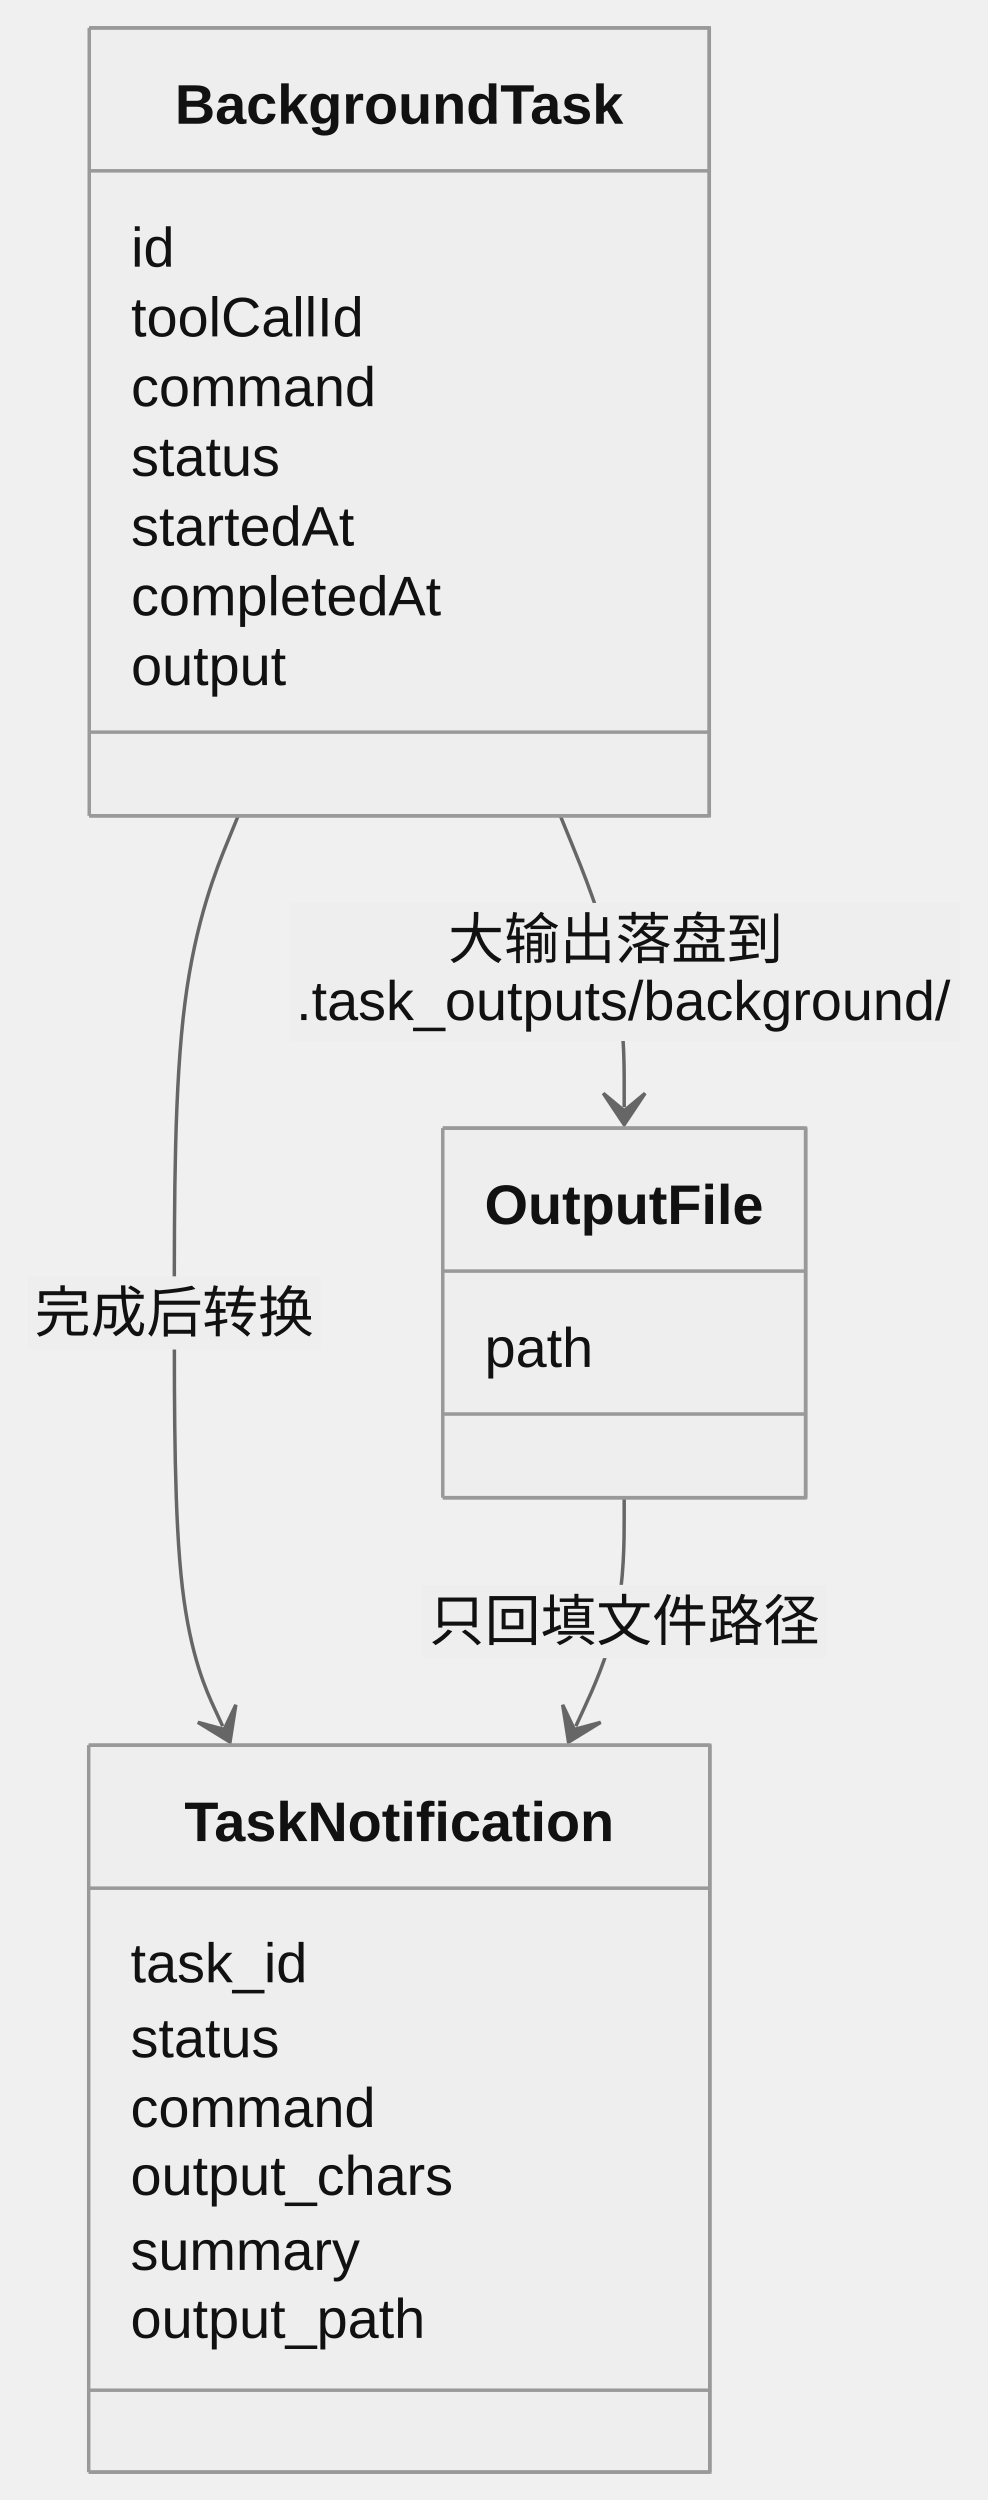
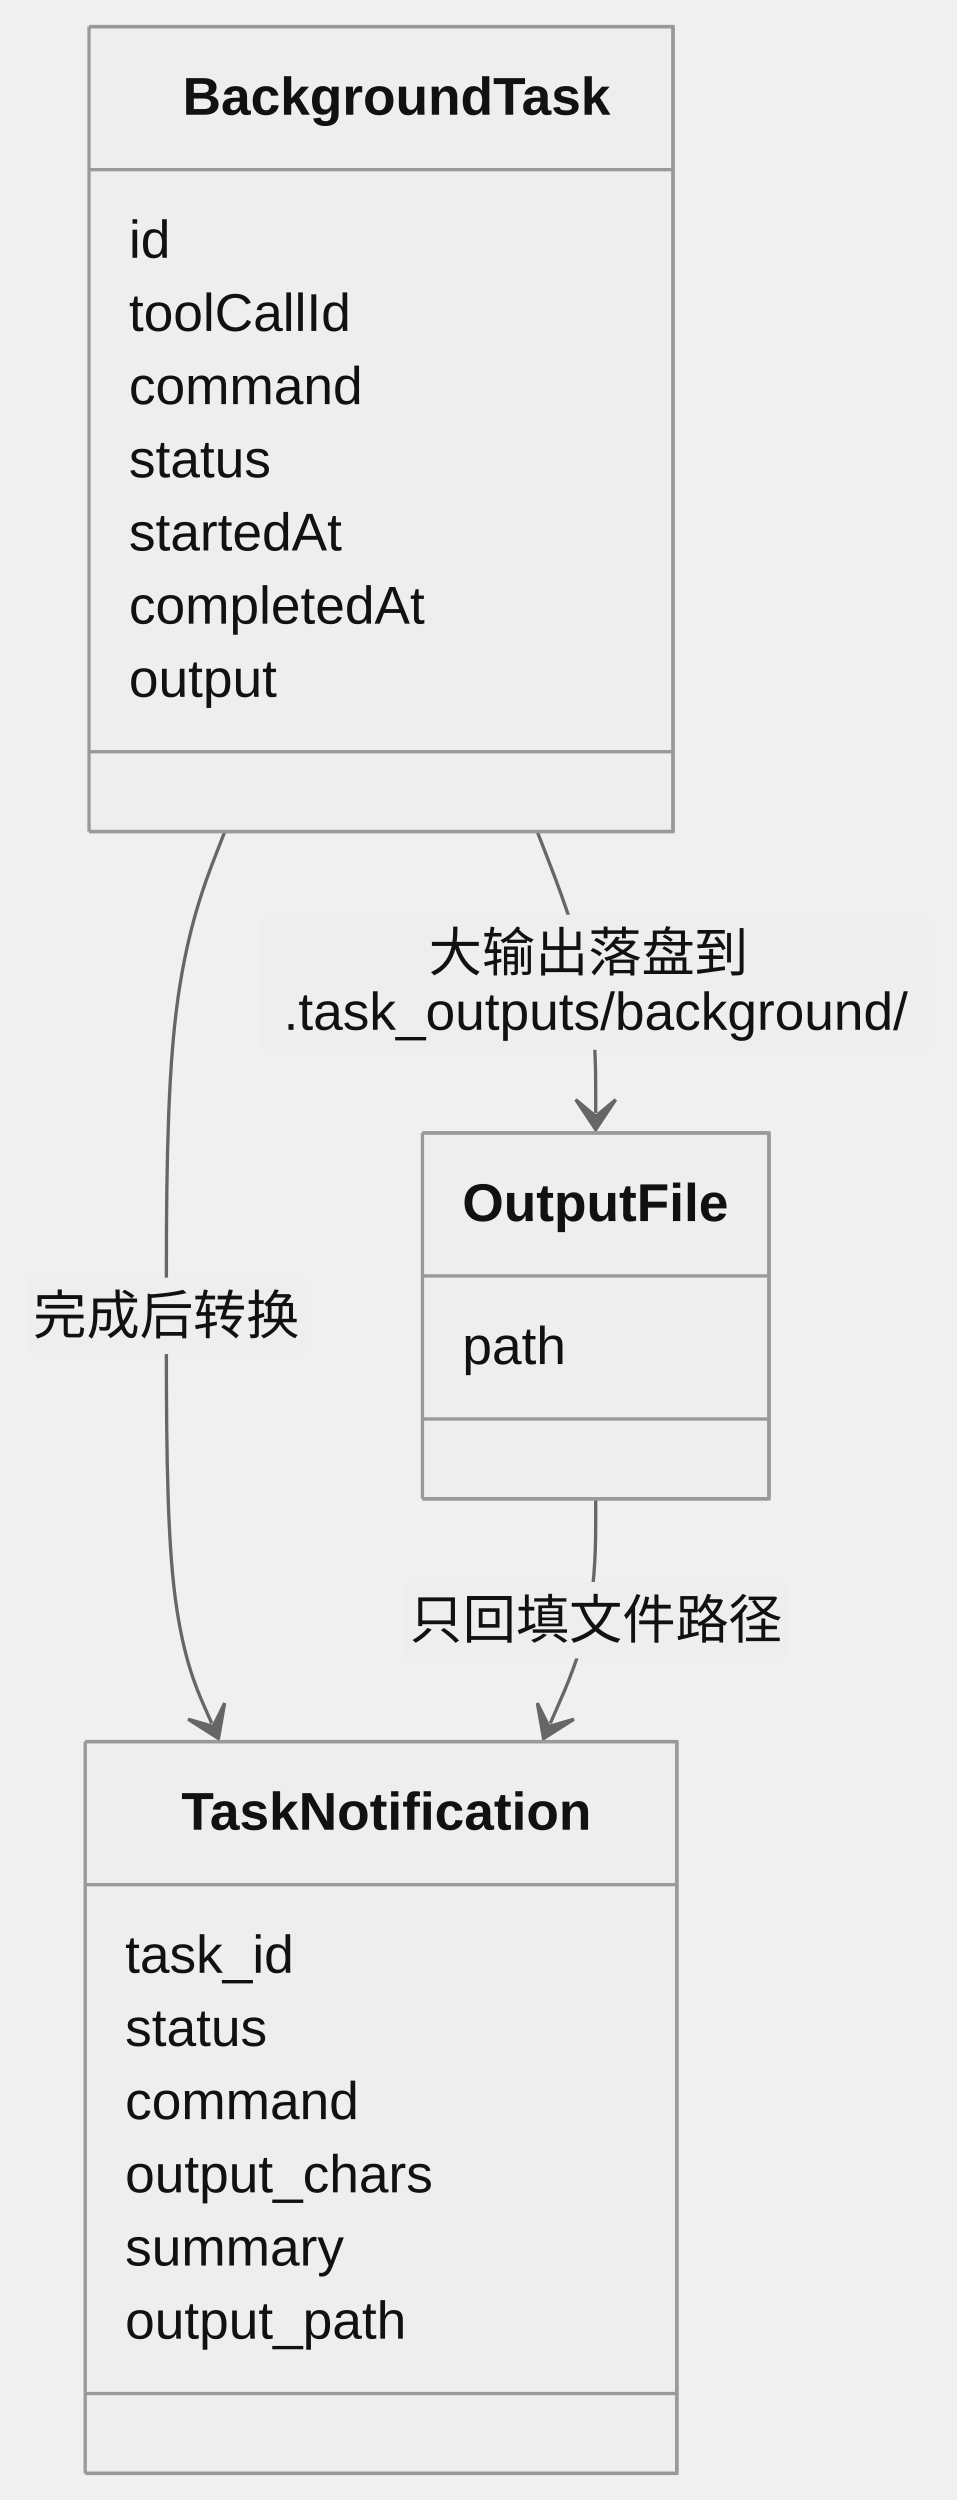
- <svg xmlns="http://www.w3.org/2000/svg" width="283.16" height="717.1" id="my-svg" class="classDiagram" style="max-width: 283.16px; background-color: white;" viewBox="0 0 283.16 717.1" role="graphics-document document" aria-roledescription="class">
-   <style>#my-svg{font-family:"trebuchet ms",verdana,arial,sans-serif;font-size:16px;fill:#000000;}@keyframes edge-animation-frame{from{stroke-dashoffset:0;}}@keyframes dash{to{stroke-dashoffset:0;}}#my-svg .edge-animation-slow{stroke-dasharray:9,5!important;stroke-dashoffset:900;animation:dash 50s linear infinite;stroke-linecap:round;}#my-svg .edge-animation-fast{stroke-dasharray:9,5!important;stroke-dashoffset:900;animation:dash 20s linear infinite;stroke-linecap:round;}#my-svg .error-icon{fill:#552222;}#my-svg .error-text{fill:#552222;stroke:#552222;}#my-svg .edge-thickness-normal{stroke-width:1px;}#my-svg .edge-thickness-thick{stroke-width:3.5px;}#my-svg .edge-pattern-solid{stroke-dasharray:0;}#my-svg .edge-thickness-invisible{stroke-width:0;fill:none;}#my-svg .edge-pattern-dashed{stroke-dasharray:3;}#my-svg .edge-pattern-dotted{stroke-dasharray:2;}#my-svg .marker{fill:#666;stroke:#666;}#my-svg .marker.cross{stroke:#666;}#my-svg svg{font-family:"trebuchet ms",verdana,arial,sans-serif;font-size:16px;}#my-svg p{margin:0;}#my-svg g.classGroup text{fill:#999;stroke:none;font-family:"trebuchet ms",verdana,arial,sans-serif;font-size:10px;}#my-svg g.classGroup text .title{font-weight:bolder;}#my-svg .cluster-label text{fill:#333;}#my-svg .cluster-label span{color:#333;}#my-svg .cluster-label span p{background-color:transparent;}#my-svg .cluster rect{fill:hsl(0, 0%, 98.922%);stroke:#707070;stroke-width:1px;}#my-svg .cluster text{fill:#333;}#my-svg .cluster span{color:#333;}#my-svg .nodeLabel,#my-svg .edgeLabel{color:#111111;}#my-svg .noteLabel .nodeLabel,#my-svg .noteLabel .edgeLabel{color:#fff;}#my-svg .edgeLabel .label rect{fill:#eee;}#my-svg .label text{fill:#111111;}#my-svg .labelBkg{background:#eee;}#my-svg .edgeLabel .label span{background:#eee;}#my-svg .classTitle{font-weight:bolder;}#my-svg .node rect,#my-svg .node circle,#my-svg .node ellipse,#my-svg .node polygon,#my-svg .node path{fill:#eee;stroke:#999;stroke-width:1;}#my-svg .divider{stroke:#999;stroke-width:1;}#my-svg g.clickable{cursor:pointer;}#my-svg g.classGroup rect{fill:#eee;stroke:#999;}#my-svg g.classGroup line{stroke:#999;stroke-width:1;}#my-svg .classLabel .box{stroke:none;stroke-width:0;fill:#eee;opacity:0.5;}#my-svg .classLabel .label{fill:#999;font-size:10px;}#my-svg .relation{stroke:#666;stroke-width:1;fill:none;}#my-svg .dashed-line{stroke-dasharray:3;}#my-svg .dotted-line{stroke-dasharray:1 2;}#my-svg [id$="-compositionStart"],#my-svg .composition{fill:#666!important;stroke:#666!important;stroke-width:1;}#my-svg [id$="-compositionEnd"],#my-svg .composition{fill:#666!important;stroke:#666!important;stroke-width:1;}#my-svg [id$="-dependencyStart"],#my-svg .dependency{fill:#666!important;stroke:#666!important;stroke-width:1;}#my-svg [id$="-dependencyEnd"],#my-svg .dependency{fill:#666!important;stroke:#666!important;stroke-width:1;}#my-svg [id$="-extensionStart"],#my-svg .extension{fill:transparent!important;stroke:#666!important;stroke-width:1;}#my-svg [id$="-extensionEnd"],#my-svg .extension{fill:transparent!important;stroke:#666!important;stroke-width:1;}#my-svg [id$="-aggregationStart"],#my-svg .aggregation{fill:transparent!important;stroke:#666!important;stroke-width:1;}#my-svg [id$="-aggregationEnd"],#my-svg .aggregation{fill:transparent!important;stroke:#666!important;stroke-width:1;}#my-svg [id$="-lollipopStart"],#my-svg .lollipop{fill:#eee!important;stroke:#666!important;stroke-width:1;}#my-svg [id$="-lollipopEnd"],#my-svg .lollipop{fill:#eee!important;stroke:#666!important;stroke-width:1;}#my-svg .edgeTerminals{font-size:11px;line-height:initial;}#my-svg .classTitleText{text-anchor:middle;font-size:18px;fill:#000000;}#my-svg .edgeLabel[data-look="neo"]{background-color:white;text-align:center;}#my-svg .edgeLabel[data-look="neo"] p{background-color:white;}#my-svg .edgeLabel[data-look="neo"] rect{opacity:0.5;background-color:white;fill:white;}#my-svg .label-icon{display:inline-block;height:1em;overflow:visible;vertical-align:-0.125em;}#my-svg .node .label-icon path{fill:currentColor;stroke:revert;stroke-width:revert;}#my-svg .node .neo-node{stroke:#999;}#my-svg [data-look="neo"].node rect,#my-svg [data-look="neo"].cluster rect,#my-svg [data-look="neo"].node polygon{stroke:url(#my-svg-gradient);filter:drop-shadow( 1px 2px 2px rgba(185,185,185,1));}#my-svg [data-look="neo"].swimlane.cluster rect{filter:none;}#my-svg [data-look="neo"].node path{stroke:url(#my-svg-gradient);stroke-width:1px;}#my-svg [data-look="neo"].node .outer-path{filter:drop-shadow( 1px 2px 2px rgba(185,185,185,1));}#my-svg [data-look="neo"].node .neo-line path{stroke:#999;filter:none;}#my-svg [data-look="neo"].node circle{stroke:url(#my-svg-gradient);filter:drop-shadow( 1px 2px 2px rgba(185,185,185,1));}#my-svg [data-look="neo"].node circle .state-start{fill:#000000;}#my-svg [data-look="neo"].icon-shape .icon{fill:url(#my-svg-gradient);filter:drop-shadow( 1px 2px 2px rgba(185,185,185,1));}#my-svg [data-look="neo"].icon-shape .icon-neo path{stroke:url(#my-svg-gradient);filter:drop-shadow( 1px 2px 2px rgba(185,185,185,1));}#my-svg :root{--mermaid-font-family:"trebuchet ms",verdana,arial,sans-serif;}</style>
+ <svg xmlns="http://www.w3.org/2000/svg" width="287.617" height="751.6" id="my-svg" class="classDiagram" style="max-width: 287.617px; background-color: white;" viewBox="0 0 287.617 751.6" role="graphics-document document" aria-roledescription="class">
+   <style>#my-svg{font-family:"trebuchet ms",verdana,arial,sans-serif;font-size:16px;fill:#000000;}@keyframes edge-animation-frame{from{stroke-dashoffset:0;}}@keyframes dash{to{stroke-dashoffset:0;}}#my-svg .edge-animation-slow{stroke-dasharray:9,5!important;stroke-dashoffset:900;animation:dash 50s linear infinite;stroke-linecap:round;}#my-svg .edge-animation-fast{stroke-dasharray:9,5!important;stroke-dashoffset:900;animation:dash 20s linear infinite;stroke-linecap:round;}#my-svg .error-icon{fill:#552222;}#my-svg .error-text{fill:#552222;stroke:#552222;}#my-svg .edge-thickness-normal{stroke-width:1px;}#my-svg .edge-thickness-thick{stroke-width:3.5px;}#my-svg .edge-pattern-solid{stroke-dasharray:0;}#my-svg .edge-thickness-invisible{stroke-width:0;fill:none;}#my-svg .edge-pattern-dashed{stroke-dasharray:3;}#my-svg .edge-pattern-dotted{stroke-dasharray:2;}#my-svg .marker{fill:#666;stroke:#666;}#my-svg .marker.cross{stroke:#666;}#my-svg svg{font-family:"trebuchet ms",verdana,arial,sans-serif;font-size:16px;}#my-svg p{margin:0;}#my-svg g.classGroup text{fill:#999;stroke:none;font-family:"trebuchet ms",verdana,arial,sans-serif;font-size:10px;}#my-svg g.classGroup text .title{font-weight:bolder;}#my-svg .cluster-label text{fill:#333;}#my-svg .cluster-label span{color:#333;}#my-svg .cluster-label span p{background-color:transparent;}#my-svg .cluster rect{fill:hsl(0, 0%, 98.922%);stroke:#707070;stroke-width:1px;}#my-svg .cluster text{fill:#333;}#my-svg .cluster span{color:#333;}#my-svg .nodeLabel,#my-svg .edgeLabel{color:#111111;}#my-svg .noteLabel .nodeLabel,#my-svg .noteLabel .edgeLabel{color:#fff;}#my-svg .edgeLabel .label rect{fill:#eee;}#my-svg .label text{fill:#111111;}#my-svg .labelBkg{background:#eee;}#my-svg .edgeLabel .label span{background:#eee;}#my-svg .classTitle{font-weight:bolder;}#my-svg .node rect,#my-svg .node circle,#my-svg .node ellipse,#my-svg .node polygon,#my-svg .node path{fill:#eee;stroke:#999;stroke-width:1;}#my-svg .divider{stroke:#999;stroke-width:1;}#my-svg g.clickable{cursor:pointer;}#my-svg g.classGroup rect{fill:#eee;stroke:#999;}#my-svg g.classGroup line{stroke:#999;stroke-width:1;}#my-svg .classLabel .box{stroke:none;stroke-width:0;fill:#eee;opacity:0.5;}#my-svg .classLabel .label{fill:#999;font-size:10px;}#my-svg .relation{stroke:#666;stroke-width:1;fill:none;}#my-svg .dashed-line{stroke-dasharray:3;}#my-svg .dotted-line{stroke-dasharray:1 2;}#my-svg [id$="-compositionStart"],#my-svg .composition{fill:#666!important;stroke:#666!important;stroke-width:1;}#my-svg [id$="-compositionEnd"],#my-svg .composition{fill:#666!important;stroke:#666!important;stroke-width:1;}#my-svg [id$="-dependencyStart"],#my-svg .dependency{fill:#666!important;stroke:#666!important;stroke-width:1;}#my-svg [id$="-dependencyEnd"],#my-svg .dependency{fill:#666!important;stroke:#666!important;stroke-width:1;}#my-svg [id$="-extensionStart"],#my-svg .extension{fill:transparent!important;stroke:#666!important;stroke-width:1;}#my-svg [id$="-extensionEnd"],#my-svg .extension{fill:transparent!important;stroke:#666!important;stroke-width:1;}#my-svg [id$="-aggregationStart"],#my-svg .aggregation{fill:transparent!important;stroke:#666!important;stroke-width:1;}#my-svg [id$="-aggregationEnd"],#my-svg .aggregation{fill:transparent!important;stroke:#666!important;stroke-width:1;}#my-svg [id$="-lollipopStart"],#my-svg .lollipop{fill:#eee!important;stroke:#666!important;stroke-width:1;}#my-svg [id$="-lollipopEnd"],#my-svg .lollipop{fill:#eee!important;stroke:#666!important;stroke-width:1;}#my-svg .edgeTerminals{font-size:11px;line-height:initial;}#my-svg .classTitleText{text-anchor:middle;font-size:18px;fill:#000000;}#my-svg .edgeLabel[data-look="neo"]{background-color:white;text-align:center;}#my-svg .edgeLabel[data-look="neo"] p{background-color:white;}#my-svg .edgeLabel[data-look="neo"] rect{opacity:0.5;background-color:white;fill:white;}#my-svg .label-icon{display:inline-block;height:1em;overflow:visible;vertical-align:-0.125em;}#my-svg .node .label-icon path{fill:currentColor;stroke:revert;stroke-width:revert;}#my-svg .node .neo-node{stroke:#999;}#my-svg [data-look="neo"].node rect,#my-svg [data-look="neo"].cluster rect,#my-svg [data-look="neo"].node polygon{stroke:url(#my-svg-gradient);filter:drop-shadow( 1px 2px 2px rgba(185,185,185,1));}#my-svg [data-look="neo"].node path{stroke:url(#my-svg-gradient);stroke-width:1px;}#my-svg [data-look="neo"].node .outer-path{filter:drop-shadow( 1px 2px 2px rgba(185,185,185,1));}#my-svg [data-look="neo"].node .neo-line path{stroke:#999;filter:none;}#my-svg [data-look="neo"].node circle{stroke:url(#my-svg-gradient);filter:drop-shadow( 1px 2px 2px rgba(185,185,185,1));}#my-svg [data-look="neo"].node circle .state-start{fill:#000000;}#my-svg [data-look="neo"].icon-shape .icon{fill:url(#my-svg-gradient);filter:drop-shadow( 1px 2px 2px rgba(185,185,185,1));}#my-svg [data-look="neo"].icon-shape .icon-neo path{stroke:url(#my-svg-gradient);filter:drop-shadow( 1px 2px 2px rgba(185,185,185,1));}#my-svg :root{--mermaid-font-family:"trebuchet ms",verdana,arial,sans-serif;}</style>
  <g>
    <defs>
      <marker id="my-svg_class-aggregationStart" class="marker aggregation class" refX="18" refY="7" markerWidth="190" markerHeight="240" orient="auto">
        <path d="M 18,7 L9,13 L1,7 L9,1 Z" />
      </marker>
    </defs>
    <defs>
      <marker id="my-svg_class-aggregationEnd" class="marker aggregation class" refX="1" refY="7" markerWidth="20" markerHeight="28" orient="auto">
        <path d="M 18,7 L9,13 L1,7 L9,1 Z" />
      </marker>
    </defs>
    <defs>
      <marker id="my-svg_class-aggregationStart-margin" class="marker aggregation class" refX="15" refY="7" markerWidth="190" markerHeight="240" orient="auto" markerUnits="userSpaceOnUse">
        <path d="M 18,7 L9,13 L1,7 L9,1 Z" style="stroke-width: 2;" />
      </marker>
    </defs>
    <defs>
      <marker id="my-svg_class-aggregationEnd-margin" class="marker aggregation class" refX="1" refY="7" markerWidth="20" markerHeight="28" orient="auto" markerUnits="userSpaceOnUse">
        <path d="M 18,7 L9,13 L1,7 L9,1 Z" style="stroke-width: 2;" />
      </marker>
    </defs>
    <defs>
      <marker id="my-svg_class-extensionStart" class="marker extension class" refX="18" refY="7" markerWidth="20" markerHeight="28" orient="auto" markerUnits="userSpaceOnUse">
        <path d="M 1,7 L18,13 V 1 Z" />
      </marker>
    </defs>
    <defs>
      <marker id="my-svg_class-extensionEnd" class="marker extension class" refX="1" refY="7" markerWidth="20" markerHeight="28" orient="auto">
        <path d="M 1,1 V 13 L18,7 Z" />
      </marker>
    </defs>
    <marker id="my-svg_class-extensionStart-margin" class="marker extension class" refX="18" refY="7" markerWidth="20" markerHeight="28" orient="auto" markerUnits="userSpaceOnUse" viewBox="0 0 20 14">
      <polygon points="10,7 18,13 18,1" style="stroke-width: 2; stroke-dasharray: 0;" />
    </marker>
    <defs>
      <marker id="my-svg_class-extensionEnd-margin" class="marker extension class" refX="9" refY="7" markerWidth="20" markerHeight="28" orient="auto" markerUnits="userSpaceOnUse" viewBox="0 0 20 14">
        <polygon points="10,1 10,13 18,7" style="stroke-width: 2; stroke-dasharray: 0;" />
      </marker>
    </defs>
    <defs>
      <marker id="my-svg_class-compositionStart" class="marker composition class" refX="18" refY="7" markerWidth="190" markerHeight="240" orient="auto">
        <path d="M 18,7 L9,13 L1,7 L9,1 Z" />
      </marker>
    </defs>
    <defs>
      <marker id="my-svg_class-compositionEnd" class="marker composition class" refX="1" refY="7" markerWidth="20" markerHeight="28" orient="auto">
        <path d="M 18,7 L9,13 L1,7 L9,1 Z" />
      </marker>
    </defs>
    <defs>
      <marker id="my-svg_class-compositionStart-margin" class="marker composition class" refX="15" refY="7" markerWidth="190" markerHeight="240" orient="auto" markerUnits="userSpaceOnUse">
        <path viewBox="0 0 15 15" d="M 18,7 L9,13 L1,7 L9,1 Z" style="stroke-width: 0;" />
      </marker>
    </defs>
    <defs>
      <marker id="my-svg_class-compositionEnd-margin" class="marker composition class" refX="3.5" refY="7" markerWidth="20" markerHeight="28" orient="auto" markerUnits="userSpaceOnUse">
        <path d="M 18,7 L9,13 L1,7 L9,1 Z" style="stroke-width: 0;" />
      </marker>
    </defs>
    <defs>
      <marker id="my-svg_class-dependencyStart" class="marker dependency class" refX="6" refY="7" markerWidth="190" markerHeight="240" orient="auto">
        <path d="M 5,7 L9,13 L1,7 L9,1 Z" />
      </marker>
    </defs>
    <defs>
      <marker id="my-svg_class-dependencyEnd" class="marker dependency class" refX="13" refY="7" markerWidth="20" markerHeight="28" orient="auto">
        <path d="M 18,7 L9,13 L14,7 L9,1 Z" />
      </marker>
    </defs>
    <defs>
      <marker id="my-svg_class-dependencyStart-margin" class="marker dependency class" refX="4" refY="7" markerWidth="190" markerHeight="240" orient="auto" markerUnits="userSpaceOnUse">
        <path d="M 5,7 L9,13 L1,7 L9,1 Z" style="stroke-width: 0;" />
      </marker>
    </defs>
    <defs>
      <marker id="my-svg_class-dependencyEnd-margin" class="marker dependency class" refX="16" refY="7" markerWidth="20" markerHeight="28" orient="auto" markerUnits="userSpaceOnUse">
        <path d="M 18,7 L9,13 L14,7 L9,1 Z" style="stroke-width: 0;" />
      </marker>
    </defs>
    <defs>
      <marker id="my-svg_class-lollipopStart" class="marker lollipop class" refX="13" refY="7" markerWidth="190" markerHeight="240" orient="auto">
        <circle fill="transparent" cx="7" cy="7" r="6" />
      </marker>
    </defs>
    <defs>
      <marker id="my-svg_class-lollipopEnd" class="marker lollipop class" refX="1" refY="7" markerWidth="190" markerHeight="240" orient="auto">
        <circle fill="transparent" cx="7" cy="7" r="6" />
      </marker>
    </defs>
    <defs>
      <marker id="my-svg_class-lollipopStart-margin" class="marker lollipop class" refX="13" refY="7" markerWidth="190" markerHeight="240" orient="auto" markerUnits="userSpaceOnUse">
        <circle fill="transparent" cx="7" cy="7" r="6" stroke-width="2" />
      </marker>
    </defs>
    <defs>
      <marker id="my-svg_class-lollipopEnd-margin" class="marker lollipop class" refX="1" refY="7" markerWidth="190" markerHeight="240" orient="auto" markerUnits="userSpaceOnUse">
        <circle fill="transparent" cx="7" cy="7" r="6" stroke-width="2" />
      </marker>
    </defs>
    <g class="root">
      <g class="clusters" />
      <g class="edgePaths">
-         <path d="M68.318,234L65.265,241.467C62.212,248.933,56.106,263.867,53.053,287.633C50,311.4,50,344,50,375.05C50,406.1,50,435.6,52.313,455.359C54.625,475.118,59.25,485.135,61.563,490.144L63.875,495.153" id="my-svg-id_BackgroundTask_TaskNotification_1" class="edge-thickness-normal edge-pattern-solid relation" style=";;;" data-edge="true" data-et="edge" data-id="id_BackgroundTask_TaskNotification_1" data-points="W3sieCI6NjguMzE3ODg2MzQxODg0OTksInkiOjIzNH0seyJ4Ijo1MCwieSI6Mjc4Ljc5OTk5OTIzNzA2MDU1fSx7IngiOjUwLCJ5IjozNzYuNTk5OTk4NDc0MTIxMX0seyJ4Ijo1MCwieSI6NDY1LjA5OTk5ODQ3NDEyMTF9LHsieCI6NjYuMzkwMDcyOTUzOTM1NiwieSI6NTAwLjU5OTk5ODQ3NDEyMTF9XQ==" data-look="classic" marker-end="url(#my-svg_class-dependencyEnd)" />
-         <path d="M160.725,234L163.778,241.467C166.831,248.933,172.937,263.867,175.99,277.8C179.043,291.733,179.043,304.667,179.043,311.133L179.043,317.6" id="my-svg-id_BackgroundTask_OutputFile_2" class="edge-thickness-normal edge-pattern-solid relation" style=";;;" data-edge="true" data-et="edge" data-id="id_BackgroundTask_OutputFile_2" data-points="W3sieCI6MTYwLjcyNTA4MjQwODExNTAxLCJ5IjoyMzR9LHsieCI6MTc5LjA0Mjk2ODc1LCJ5IjoyNzguNzk5OTk5MjM3MDYwNTV9LHsieCI6MTc5LjA0Mjk2ODc1LCJ5IjozMjMuNTk5OTk4NDc0MTIxMX1d" data-look="classic" marker-end="url(#my-svg_class-dependencyEnd)" />
-         <path d="M179.043,429.6L179.043,435.517C179.043,441.433,179.043,453.267,176.73,464.192C174.418,475.118,169.793,485.135,167.48,490.144L165.168,495.153" id="my-svg-id_OutputFile_TaskNotification_3" class="edge-thickness-normal edge-pattern-solid relation" style=";;;" data-edge="true" data-et="edge" data-id="id_OutputFile_TaskNotification_3" data-points="W3sieCI6MTc5LjA0Mjk2ODc1LCJ5Ijo0MjkuNTk5OTk4NDc0MTIxMX0seyJ4IjoxNzkuMDQyOTY4NzUsInkiOjQ2NS4wOTk5OTg0NzQxMjExfSx7IngiOjE2Mi42NTI4OTU3OTYwNjQ0LCJ5Ijo1MDAuNTk5OTk4NDc0MTIxMX1d" data-look="classic" marker-end="url(#my-svg_class-dependencyEnd)" />
+         <path d="M67.583,250L64.652,257.55C61.722,265.1,55.861,280.2,52.93,304.467C50,328.733,50,362.167,50,394.133C50,426.1,50,456.6,52.277,477.018C54.554,497.436,59.108,507.773,61.385,512.941L63.662,518.109" id="my-svg-id_BackgroundTask_TaskNotification_1" class="edge-thickness-normal edge-pattern-solid relation" style=";;;" data-edge="true" data-et="edge" data-id="id_BackgroundTask_TaskNotification_1" data-points="W3sieCI6NjcuNTgyNTIxOTU4MzIyNTYsInkiOjI1MH0seyJ4Ijo1MCwieSI6Mjk1LjI5OTk5OTIzNzA2MDU1fSx7IngiOjUwLCJ5IjozOTUuNTk5OTk4NDc0MTIxMX0seyJ4Ijo1MCwieSI6NDg3LjA5OTk5ODQ3NDEyMTF9LHsieCI6NjYuMDgxNjQ0NjI0NTczMzksInkiOjUyMy41OTk5OTg0NzQxMjExfV0=" data-look="classic" marker-end="url(#my-svg_class-dependencyEnd)" />
+         <path d="M161.511,250L164.442,257.55C167.372,265.1,173.233,280.2,176.163,294.3C179.094,308.4,179.094,321.5,179.094,328.05L179.094,334.6" id="my-svg-id_BackgroundTask_OutputFile_2" class="edge-thickness-normal edge-pattern-solid relation" style=";;;" data-edge="true" data-et="edge" data-id="id_BackgroundTask_OutputFile_2" data-points="W3sieCI6MTYxLjUxMTIyODA0MTY3NzQ0LCJ5IjoyNTB9LHsieCI6MTc5LjA5Mzc1LCJ5IjoyOTUuMjk5OTk5MjM3MDYwNTV9LHsieCI6MTc5LjA5Mzc1LCJ5IjozNDAuNTk5OTk4NDc0MTIxMX1d" data-look="classic" marker-end="url(#my-svg_class-dependencyEnd)" />
+         <path d="M179.094,450.6L179.094,456.683C179.094,462.767,179.094,474.933,176.817,486.185C174.54,497.436,169.985,507.773,167.708,512.941L165.431,518.109" id="my-svg-id_OutputFile_TaskNotification_3" class="edge-thickness-normal edge-pattern-solid relation" style=";;;" data-edge="true" data-et="edge" data-id="id_OutputFile_TaskNotification_3" data-points="W3sieCI6MTc5LjA5Mzc1LCJ5Ijo0NTAuNTk5OTk4NDc0MTIxMX0seyJ4IjoxNzkuMDkzNzUsInkiOjQ4Ny4wOTk5OTg0NzQxMjExfSx7IngiOjE2My4wMTIxMDUzNzU0MjY2MSwieSI6NTIzLjU5OTk5ODQ3NDEyMTF9XQ==" data-look="classic" marker-end="url(#my-svg_class-dependencyEnd)" />
      </g>
      <g class="edgeLabels">
-         <g class="edgeLabel" transform="translate(50, 376.6)">
+         <g class="edgeLabel" transform="translate(50, 395.6)">
          <g class="label" data-id="id_BackgroundTask_TaskNotification_1" transform="translate(0, -10.5)">
            <g>
-               <rect class="background" style="" x="-42" y="0" width="84" height="21" />
+               <rect class="background" style="" x="-42" y="-1" width="84" height="23" />
              <text y="-10.1" text-anchor="middle" style="">
                <tspan class="text-outer-tspan row" x="0" y="-0.1em" dy="1.1em" text-anchor="middle">
                  <tspan font-style="normal" class="text-inner-tspan" font-weight="normal">完成后转换</tspan>
                </tspan>
              </text>
            </g>
          </g>
        </g>
-         <g class="edgeLabel" transform="translate(179.043, 278.8)">
-           <g class="label" data-id="id_BackgroundTask_OutputFile_2" transform="translate(-0.2734375, -19.8)">
+         <g class="edgeLabel" transform="translate(179.0938, 295.3)">
+           <g class="label" data-id="id_BackgroundTask_OutputFile_2" transform="translate(0, -19.3)">
            <g>
-               <rect class="background" style="" x="-95.844" y="0" width="192.234" height="39.6" />
+               <rect class="background" style="" x="-100.523" y="-1" width="201.047" height="40.6" />
              <text y="-10.1" text-anchor="middle" style="">
                <tspan class="text-outer-tspan row" x="0" y="-0.1em" dy="1.1em" text-anchor="middle">
                  <tspan font-style="normal" class="text-inner-tspan" font-weight="normal">大输出落盘到</tspan>
                </tspan>
                <tspan class="text-outer-tspan row" x="0" y="1em" dy="1.1em" text-anchor="middle">
                  <tspan font-style="normal" class="text-inner-tspan" font-weight="normal">.task_outputs/background/</tspan>
                </tspan>
              </text>
            </g>
          </g>
        </g>
-         <g class="edgeLabel" transform="translate(179.043, 465.1)">
+         <g class="edgeLabel" transform="translate(179.0938, 487.1)">
          <g class="label" data-id="id_OutputFile_TaskNotification_3" transform="translate(0, -10.5)">
            <g>
-               <rect class="background" style="" x="-58" y="0" width="116" height="21" />
+               <rect class="background" style="" x="-58" y="-1" width="116" height="23" />
              <text y="-10.1" text-anchor="middle" style="">
                <tspan class="text-outer-tspan row" x="0" y="-0.1em" dy="1.1em" text-anchor="middle">
                  <tspan font-style="normal" class="text-inner-tspan" font-weight="normal">只回填文件路径</tspan>
                </tspan>
              </text>
            </g>
          </g>
        </g>
      </g>
      <g class="nodes">
-         <g class="node default" id="my-svg-classId-BackgroundTask-0" data-look="classic" transform="translate(114.5215, 121)">
+         <g class="node default" id="my-svg-classId-BackgroundTask-0" data-look="classic" transform="translate(114.5469, 129)">
          <g class="basic label-container outer-path">
-             <path d="M-88.928 -113 L88.928 -113 L88.928 113 L-88.928 113" stroke="none" stroke-width="0" fill="#eee" style="" />
-             <path d="M-88.928 -113 C-26.977 -113, 34.974 -113, 88.928 -113 M-88.928 -113 C-37.489 -113, 13.95 -113, 88.928 -113 M88.928 -113 C88.928 -27.006, 88.928 58.988, 88.928 113 M88.928 -113 C88.928 -26.432, 88.928 60.136, 88.928 113 M88.928 113 C20.346 113, -48.236 113, -88.928 113 M88.928 113 C27.418 113, -34.092 113, -88.928 113 M-88.928 113 C-88.928 42.364, -88.928 -28.272, -88.928 -113 M-88.928 113 C-88.928 47.777, -88.928 -17.447, -88.928 -113" stroke="#999" stroke-width="1.3" fill="none" stroke-dasharray="0 0" style="" />
-           </g>
-           <g class="annotation-group text" transform="translate(0, -93)" />
-           <g class="label-group text" transform="translate(-64.36328, -93)">
-             <g class="label" style="font-weight: bolder" transform="translate(0,-8.5)">
+             <path d="M-87.789 -121 L87.789 -121 L87.789 121 L-87.789 121" stroke="none" stroke-width="0" fill="#eee" style="" />
+             <path d="M-87.789 -121 C-31.057 -121, 25.674 -121, 87.789 -121 M-87.789 -121 C-21.81 -121, 44.168 -121, 87.789 -121 M87.789 -121 C87.789 -64.005, 87.789 -7.009, 87.789 121 M87.789 -121 C87.789 -29.046, 87.789 62.908, 87.789 121 M87.789 121 C32.234 121, -23.321 121, -87.789 121 M87.789 121 C38.953 121, -9.882 121, -87.789 121 M-87.789 121 C-87.789 36.184, -87.789 -48.632, -87.789 -121 M-87.789 121 C-87.789 72.553, -87.789 24.106, -87.789 -121" stroke="#999" stroke-width="1.3" fill="none" stroke-dasharray="0 0" style="" />
+           </g>
+           <g class="annotation-group text" transform="translate(0, -101)" />
+           <g class="label-group text" transform="translate(-59.65625, -101)">
+             <g class="label" style="font-weight: bolder" transform="translate(0,-9.5)">
              <g>
                <rect class="background" style="stroke: none" />
                <text y="-10.1" style="">
                  <tspan class="text-outer-tspan row" x="0" y="-0.1em" dy="1.1em" font-weight="">
                    <tspan font-style="normal" class="text-inner-tspan" font-weight="">BackgroundTask</tspan>
                  </tspan>
                </text>
              </g>
            </g>
          </g>
-           <g class="members-group text" transform="translate(-76.92773, -52)">
-             <g class="label" style="" transform="translate(0,-8.5)">
+           <g class="members-group text" transform="translate(-75.78906, -58)">
+             <g class="label" style="" transform="translate(0,-9.5)">
              <g>
                <rect class="background" style="stroke: none" />
                <text y="-10.1" style="">
                  <tspan class="text-outer-tspan row" x="0" y="-0.1em" dy="1.1em">
                    <tspan font-style="normal" class="text-inner-tspan" font-weight="normal">id</tspan>
                  </tspan>
                </text>
              </g>
            </g>
-             <g class="label" style="" transform="translate(0,11.5)">
+             <g class="label" style="" transform="translate(0,12.5)">
              <g>
                <rect class="background" style="stroke: none" />
                <text y="-10.1" style="">
                  <tspan class="text-outer-tspan row" x="0" y="-0.1em" dy="1.1em">
                    <tspan font-style="normal" class="text-inner-tspan" font-weight="normal">toolCallId</tspan>
                  </tspan>
                </text>
              </g>
            </g>
-             <g class="label" style="" transform="translate(0,31.5)">
+             <g class="label" style="" transform="translate(0,34.5)">
              <g>
                <rect class="background" style="stroke: none" />
                <text y="-10.1" style="">
                  <tspan class="text-outer-tspan row" x="0" y="-0.1em" dy="1.1em">
                    <tspan font-style="normal" class="text-inner-tspan" font-weight="normal">command</tspan>
                  </tspan>
                </text>
              </g>
            </g>
-             <g class="label" style="" transform="translate(0,51.5)">
+             <g class="label" style="" transform="translate(0,56.5)">
              <g>
                <rect class="background" style="stroke: none" />
                <text y="-10.1" style="">
                  <tspan class="text-outer-tspan row" x="0" y="-0.1em" dy="1.1em">
                    <tspan font-style="normal" class="text-inner-tspan" font-weight="normal">status</tspan>
                  </tspan>
                </text>
              </g>
            </g>
-             <g class="label" style="" transform="translate(0,71.5)">
+             <g class="label" style="" transform="translate(0,78.5)">
              <g>
                <rect class="background" style="stroke: none" />
                <text y="-10.1" style="">
                  <tspan class="text-outer-tspan row" x="0" y="-0.1em" dy="1.1em">
                    <tspan font-style="normal" class="text-inner-tspan" font-weight="normal">startedAt</tspan>
                  </tspan>
                </text>
              </g>
            </g>
-             <g class="label" style="" transform="translate(0,91.5)">
+             <g class="label" style="" transform="translate(0,100.5)">
              <g>
                <rect class="background" style="stroke: none" />
                <text y="-10.1" style="">
                  <tspan class="text-outer-tspan row" x="0" y="-0.1em" dy="1.1em">
                    <tspan font-style="normal" class="text-inner-tspan" font-weight="normal">completedAt</tspan>
                  </tspan>
                </text>
              </g>
            </g>
-             <g class="label" style="" transform="translate(0,111.5)">
+             <g class="label" style="" transform="translate(0,122.5)">
              <g>
                <rect class="background" style="stroke: none" />
                <text y="-10.1" style="">
                  <tspan class="text-outer-tspan row" x="0" y="-0.1em" dy="1.1em">
                    <tspan font-style="normal" class="text-inner-tspan" font-weight="normal">output</tspan>
                  </tspan>
                </text>
              </g>
            </g>
          </g>
-           <g class="methods-group text" transform="translate(-76.92773, 109)" />
-           <g class="divider" style="">
-             <path d="M-88.928 -72 C-52.151 -72, -15.375 -72, 88.928 -71.999 M-88.928 -72 C-44.589 -72, -0.25 -72, 88.928 -71.999" stroke="#999" stroke-width="1.3" fill="none" stroke-dasharray="0 0" style="" />
-           </g>
-           <g class="divider" style="">
-             <path d="M-88.928 89 C-19.093 89, 50.741 89.001, 88.928 89.001 M-88.928 89 C-36.813 89, 15.302 89.001, 88.928 89.001" stroke="#999" stroke-width="1.3" fill="none" stroke-dasharray="0 0" style="" />
-           </g>
-         </g>
-         <g class="node default" id="my-svg-classId-TaskNotification-1" data-look="classic" transform="translate(114.5215, 604.85)">
+           <g class="methods-group text" transform="translate(-75.78906, 117)" />
+           <g class="divider" style="">
+             <path d="M-87.789 -78 C-41.062 -78, 5.665 -77.999, 87.789 -77.999 M-87.789 -78 C-41.34 -78, 5.109 -77.999, 87.789 -77.999" stroke="#999" stroke-width="1.3" fill="none" stroke-dasharray="0 0" style="" />
+           </g>
+           <g class="divider" style="">
+             <path d="M-87.789 97 C-22.638 97, 42.513 97.001, 87.789 97.001 M-87.789 97 C-44.862 97, -1.935 97, 87.789 97.001" stroke="#999" stroke-width="1.3" fill="none" stroke-dasharray="0 0" style="" />
+           </g>
+         </g>
+         <g class="node default" id="my-svg-classId-TaskNotification-1" data-look="classic" transform="translate(114.5469, 633.6)">
          <g class="basic label-container outer-path">
-             <path d="M-89.078 -104.25 L89.078 -104.25 L89.078 104.25 L-89.078 104.25" stroke="none" stroke-width="0" fill="#eee" style="" />
-             <path d="M-89.078 -104.25 C-28.263 -104.25, 32.551 -104.25, 89.078 -104.25 M-89.078 -104.25 C-24.814 -104.25, 39.451 -104.25, 89.078 -104.25 M89.078 -104.25 C89.078 -57.077, 89.078 -9.903, 89.078 104.25 M89.078 -104.25 C89.078 -44.411, 89.078 15.428, 89.078 104.25 M89.078 104.25 C26.835 104.25, -35.409 104.25, -89.078 104.25 M89.078 104.25 C23.739 104.25, -41.599 104.25, -89.078 104.25 M-89.078 104.25 C-89.078 22.035, -89.078 -60.18, -89.078 -104.25 M-89.078 104.25 C-89.078 45.446, -89.078 -13.358, -89.078 -104.25" stroke="#999" stroke-width="1.3" fill="none" stroke-dasharray="0 0" style="" />
-           </g>
-           <g class="annotation-group text" transform="translate(0, -84.25)" />
-           <g class="label-group text" transform="translate(-61.64062, -84.25)">
-             <g class="label" style="font-weight: bolder" transform="translate(0,-8.5)">
+             <path d="M-88.93 -110 L88.93 -110 L88.93 110 L-88.93 110" stroke="none" stroke-width="0" fill="#eee" style="" />
+             <path d="M-88.93 -110 C-44.385 -110, 0.159 -110, 88.93 -110 M-88.93 -110 C-48.871 -110, -8.812 -110, 88.93 -110 M88.93 -110 C88.93 -57.33, 88.93 -4.659, 88.93 110 M88.93 -110 C88.93 -40.577, 88.93 28.847, 88.93 110 M88.93 110 C51.937 110, 14.943 110, -88.93 110 M88.93 110 C48.694 110, 8.458 110, -88.93 110 M-88.93 110 C-88.93 62.343, -88.93 14.685, -88.93 -110 M-88.93 110 C-88.93 58.336, -88.93 6.672, -88.93 -110" stroke="#999" stroke-width="1.3" fill="none" stroke-dasharray="0 0" style="" />
+           </g>
+           <g class="annotation-group text" transform="translate(0, -90)" />
+           <g class="label-group text" transform="translate(-60.03125, -90)">
+             <g class="label" style="font-weight: bolder" transform="translate(0,-9.5)">
              <g>
                <rect class="background" style="stroke: none" />
                <text y="-10.1" style="">
                  <tspan class="text-outer-tspan row" x="0" y="-0.1em" dy="1.1em" font-weight="">
                    <tspan font-style="normal" class="text-inner-tspan" font-weight="">TaskNotification</tspan>
                  </tspan>
                </text>
              </g>
            </g>
          </g>
-           <g class="members-group text" transform="translate(-77.07812, -43.25)">
-             <g class="label" style="" transform="translate(0,-9)">
+           <g class="members-group text" transform="translate(-76.92969, -47)">
+             <g class="label" style="" transform="translate(0,-9.5)">
              <g>
                <rect class="background" style="stroke: none" />
                <text y="-10.1" style="">
                  <tspan class="text-outer-tspan row" x="0" y="-0.1em" dy="1.1em">
                    <tspan font-style="normal" class="text-inner-tspan" font-weight="normal">task_id</tspan>
                  </tspan>
                </text>
              </g>
            </g>
            <g class="label" style="" transform="translate(0,12.5)">
              <g>
                <rect class="background" style="stroke: none" />
                <text y="-10.1" style="">
                  <tspan class="text-outer-tspan row" x="0" y="-0.1em" dy="1.1em">
                    <tspan font-style="normal" class="text-inner-tspan" font-weight="normal">status</tspan>
                  </tspan>
                </text>
              </g>
            </g>
-             <g class="label" style="" transform="translate(0,32.5)">
+             <g class="label" style="" transform="translate(0,34.5)">
              <g>
                <rect class="background" style="stroke: none" />
                <text y="-10.1" style="">
                  <tspan class="text-outer-tspan row" x="0" y="-0.1em" dy="1.1em">
                    <tspan font-style="normal" class="text-inner-tspan" font-weight="normal">command</tspan>
                  </tspan>
                </text>
              </g>
            </g>
-             <g class="label" style="" transform="translate(0,52)">
+             <g class="label" style="" transform="translate(0,56.5)">
              <g>
                <rect class="background" style="stroke: none" />
                <text y="-10.1" style="">
                  <tspan class="text-outer-tspan row" x="0" y="-0.1em" dy="1.1em">
                    <tspan font-style="normal" class="text-inner-tspan" font-weight="normal">output_chars</tspan>
                  </tspan>
                </text>
              </g>
            </g>
-             <g class="label" style="" transform="translate(0,73.5)">
+             <g class="label" style="" transform="translate(0,78.5)">
              <g>
                <rect class="background" style="stroke: none" />
                <text y="-10.1" style="">
                  <tspan class="text-outer-tspan row" x="0" y="-0.1em" dy="1.1em">
                    <tspan font-style="normal" class="text-inner-tspan" font-weight="normal">summary</tspan>
                  </tspan>
                </text>
              </g>
            </g>
-             <g class="label" style="" transform="translate(0,93)">
+             <g class="label" style="" transform="translate(0,100.5)">
              <g>
                <rect class="background" style="stroke: none" />
                <text y="-10.1" style="">
                  <tspan class="text-outer-tspan row" x="0" y="-0.1em" dy="1.1em">
                    <tspan font-style="normal" class="text-inner-tspan" font-weight="normal">output_path</tspan>
                  </tspan>
                </text>
              </g>
            </g>
          </g>
-           <g class="methods-group text" transform="translate(-77.07812, 100.75)" />
-           <g class="divider" style="">
-             <path d="M-89.078 -63.25 C-51.986 -63.25, -14.895 -63.25, 89.078 -63.249 M-89.078 -63.25 C-33.904 -63.25, 21.271 -63.249, 89.078 -63.249" stroke="#999" stroke-width="1.3" fill="none" stroke-dasharray="0 0" style="" />
-           </g>
-           <g class="divider" style="">
-             <path d="M-89.078 80.75 C-45.21 80.75, -1.343 80.75, 89.078 80.751 M-89.078 80.75 C-48.381 80.75, -7.684 80.75, 89.078 80.751" stroke="#999" stroke-width="1.3" fill="none" stroke-dasharray="0 0" style="" />
-           </g>
-         </g>
-         <g class="node default" id="my-svg-classId-OutputFile-2" data-look="classic" transform="translate(179.043, 376.6)">
+           <g class="methods-group text" transform="translate(-76.92969, 106)" />
+           <g class="divider" style="">
+             <path d="M-88.93 -67 C-46.672 -67, -4.414 -67, 88.93 -66.999 M-88.93 -67 C-41.163 -67, 6.603 -66.999, 88.93 -66.999" stroke="#999" stroke-width="1.3" fill="none" stroke-dasharray="0 0" style="" />
+           </g>
+           <g class="divider" style="">
+             <path d="M-88.93 86 C-36.403 86, 16.123 86.001, 88.93 86.001 M-88.93 86 C-22.78 86, 43.37 86.001, 88.93 86.001" stroke="#999" stroke-width="1.3" fill="none" stroke-dasharray="0 0" style="" />
+           </g>
+         </g>
+         <g class="node default" id="my-svg-classId-OutputFile-2" data-look="classic" transform="translate(179.0938, 395.6)">
          <g class="basic label-container outer-path">
-             <path d="M-52.043 -53 L52.043 -53 L52.043 53 L-52.043 53" stroke="none" stroke-width="0" fill="#eee" style="" />
-             <path d="M-52.043 -53 C-11.499 -53, 29.046 -53, 52.043 -53 M-52.043 -53 C-15.205 -53, 21.633 -53, 52.043 -53 M52.043 -53 C52.043 -15.831, 52.043 21.339, 52.043 53 M52.043 -53 C52.043 -12.321, 52.043 28.358, 52.043 53 M52.043 53 C23.264 53, -5.515 53, -52.043 53 M52.043 53 C20.93 53, -10.183 53, -52.043 53 M-52.043 53 C-52.043 27.704, -52.043 2.407, -52.043 -53 M-52.043 53 C-52.043 16.872, -52.043 -19.257, -52.043 -53" stroke="#999" stroke-width="1.3" fill="none" stroke-dasharray="0 0" style="" />
-           </g>
-           <g class="annotation-group text" transform="translate(0, -33)" />
-           <g class="label-group text" transform="translate(-40.04297, -33)">
-             <g class="label" style="font-weight: bolder" transform="translate(0,-8.5)">
+             <path d="M-52.094 -55 L52.094 -55 L52.094 55 L-52.094 55" stroke="none" stroke-width="0" fill="#eee" style="" />
+             <path d="M-52.094 -55 C-27.42 -55, -2.746 -55, 52.094 -55 M-52.094 -55 C-20.879 -55, 10.337 -55, 52.094 -55 M52.094 -55 C52.094 -27.411, 52.094 0.179, 52.094 55 M52.094 -55 C52.094 -28.448, 52.094 -1.896, 52.094 55 M52.094 55 C22.63 55, -6.834 55, -52.094 55 M52.094 55 C20.745 55, -10.604 55, -52.094 55 M-52.094 55 C-52.094 21.226, -52.094 -12.549, -52.094 -55 M-52.094 55 C-52.094 30.98, -52.094 6.961, -52.094 -55" stroke="#999" stroke-width="1.3" fill="none" stroke-dasharray="0 0" style="" />
+           </g>
+           <g class="annotation-group text" transform="translate(0, -35)" />
+           <g class="label-group text" transform="translate(-40.09375, -35)">
+             <g class="label" style="font-weight: bolder" transform="translate(0,-9.5)">
              <g>
                <rect class="background" style="stroke: none" />
                <text y="-10.1" style="">
                  <tspan class="text-outer-tspan row" x="0" y="-0.1em" dy="1.1em" font-weight="">
                    <tspan font-style="normal" class="text-inner-tspan" font-weight="">OutputFile</tspan>
                  </tspan>
                </text>
              </g>
            </g>
          </g>
-           <g class="members-group text" transform="translate(-40.04297, 8)">
-             <g class="label" style="" transform="translate(0,-8.5)">
+           <g class="members-group text" transform="translate(-40.09375, 8)">
+             <g class="label" style="" transform="translate(0,-9.5)">
              <g>
                <rect class="background" style="stroke: none" />
                <text y="-10.1" style="">
                  <tspan class="text-outer-tspan row" x="0" y="-0.1em" dy="1.1em">
                    <tspan font-style="normal" class="text-inner-tspan" font-weight="normal">path</tspan>
                  </tspan>
                </text>
              </g>
            </g>
          </g>
-           <g class="methods-group text" transform="translate(-40.04297, 49)" />
-           <g class="divider" style="">
-             <path d="M-52.043 -12 C-25.937 -12, 0.17 -11.999, 52.043 -11.999 M-52.043 -12 C-30.963 -12, -9.884 -12, 52.043 -11.999" stroke="#999" stroke-width="1.3" fill="none" stroke-dasharray="0 0" style="" />
-           </g>
-           <g class="divider" style="">
-             <path d="M-52.043 29 C-16.261 29, 19.52 29.001, 52.043 29.001 M-52.043 29 C-28.811 29, -5.58 29, 52.043 29.001" stroke="#999" stroke-width="1.3" fill="none" stroke-dasharray="0 0" style="" />
+           <g class="methods-group text" transform="translate(-40.09375, 51)" />
+           <g class="divider" style="">
+             <path d="M-52.094 -12 C-29.085 -12, -6.076 -12, 52.094 -11.999 M-52.094 -12 C-12.437 -12, 27.219 -11.999, 52.094 -11.999" stroke="#999" stroke-width="1.3" fill="none" stroke-dasharray="0 0" style="" />
+           </g>
+           <g class="divider" style="">
+             <path d="M-52.094 31 C-21.571 31, 8.952 31.001, 52.094 31.001 M-52.094 31 C-14.948 31, 22.198 31.001, 52.094 31.001" stroke="#999" stroke-width="1.3" fill="none" stroke-dasharray="0 0" style="" />
          </g>
        </g>
      </g>
    </g>
  </g>
  <defs>
    <filter id="my-svg-drop-shadow" height="130%" width="130%">
      <feDropShadow dx="4" dy="4" stdDeviation="0" flood-opacity="0.06" flood-color="#000000" />
    </filter>
  </defs>
  <defs>
    <filter id="my-svg-drop-shadow-small" height="150%" width="150%">
      <feDropShadow dx="2" dy="2" stdDeviation="0" flood-opacity="0.06" flood-color="#000000" />
    </filter>
  </defs>
  <linearGradient id="my-svg-gradient" gradientUnits="objectBoundingBox" x1="0%" y1="0%" x2="100%" y2="0%">
    <stop offset="0%" stop-color="hsl(0, 0%, 83.333%)" stop-opacity="1" />
    <stop offset="100%" stop-color="hsl(0, 0%, 88.922%)" stop-opacity="1" />
  </linearGradient>
</svg>
